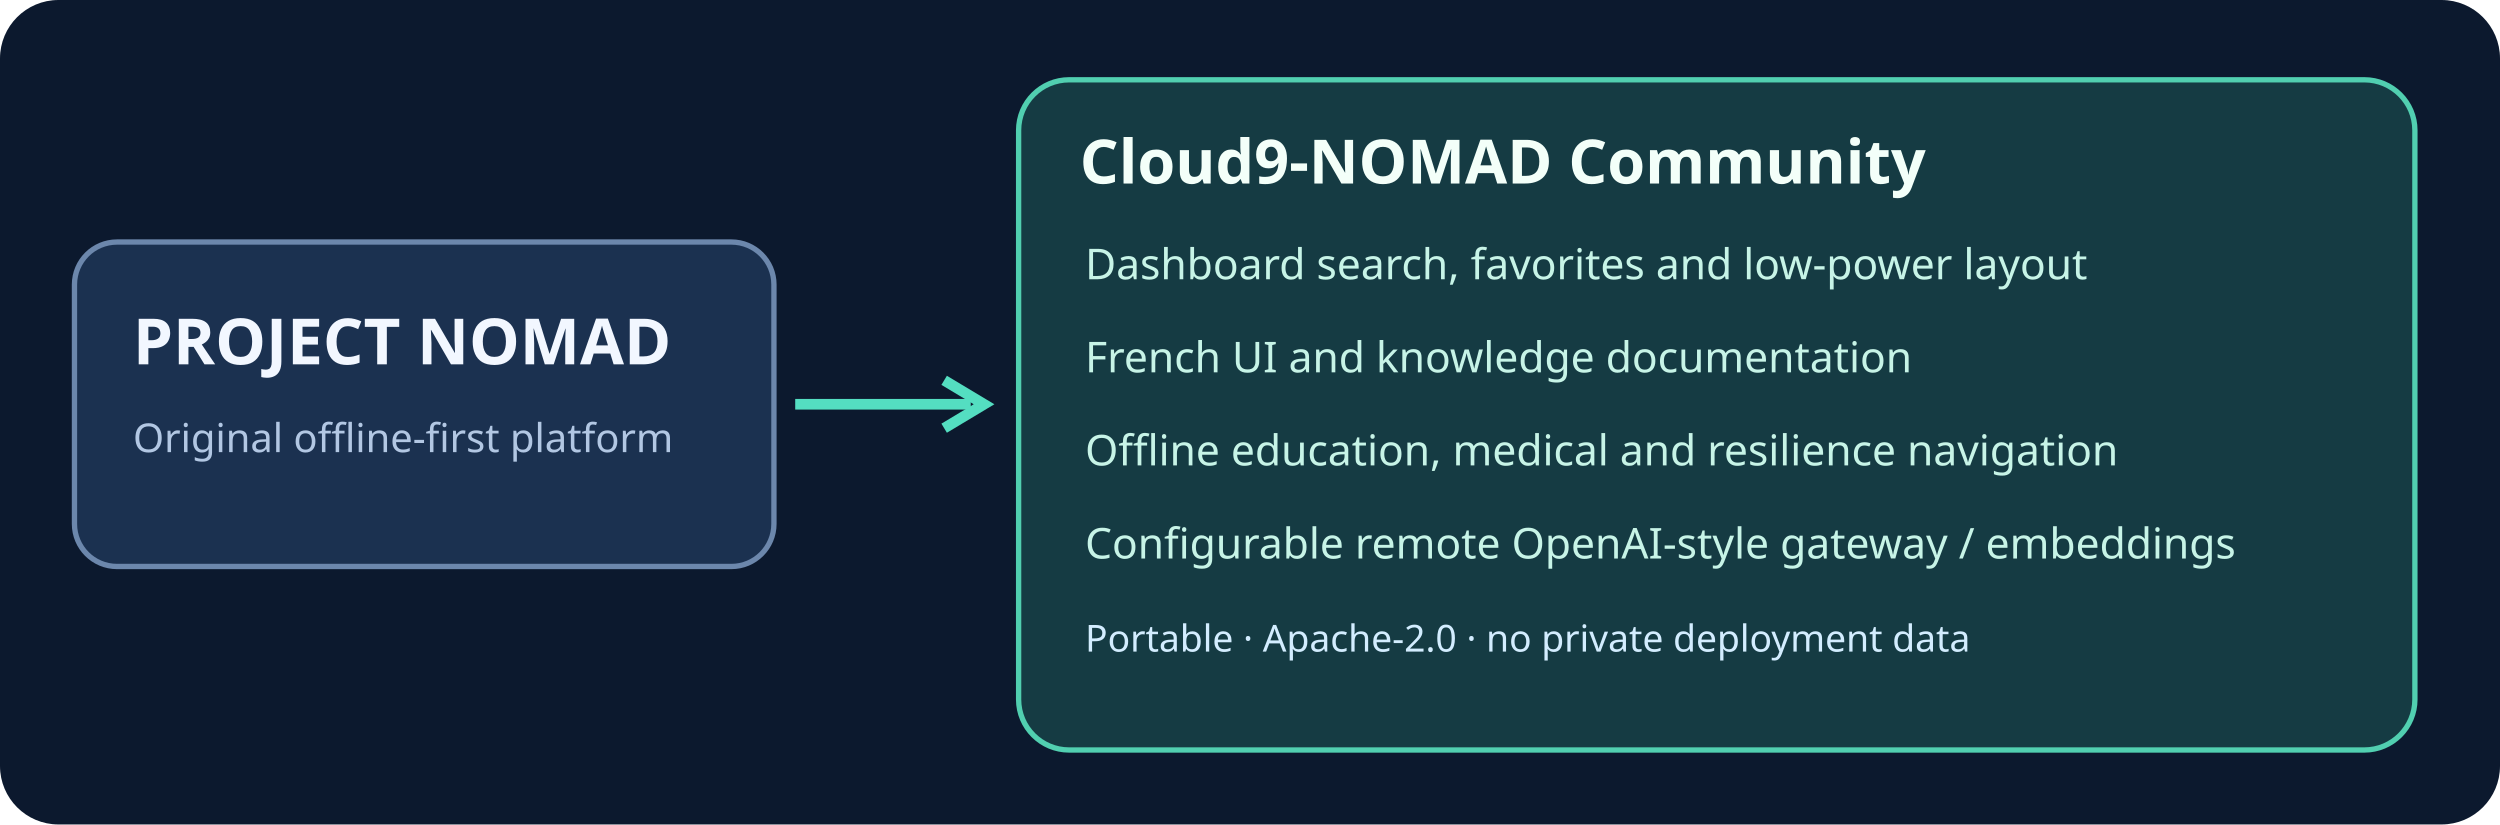
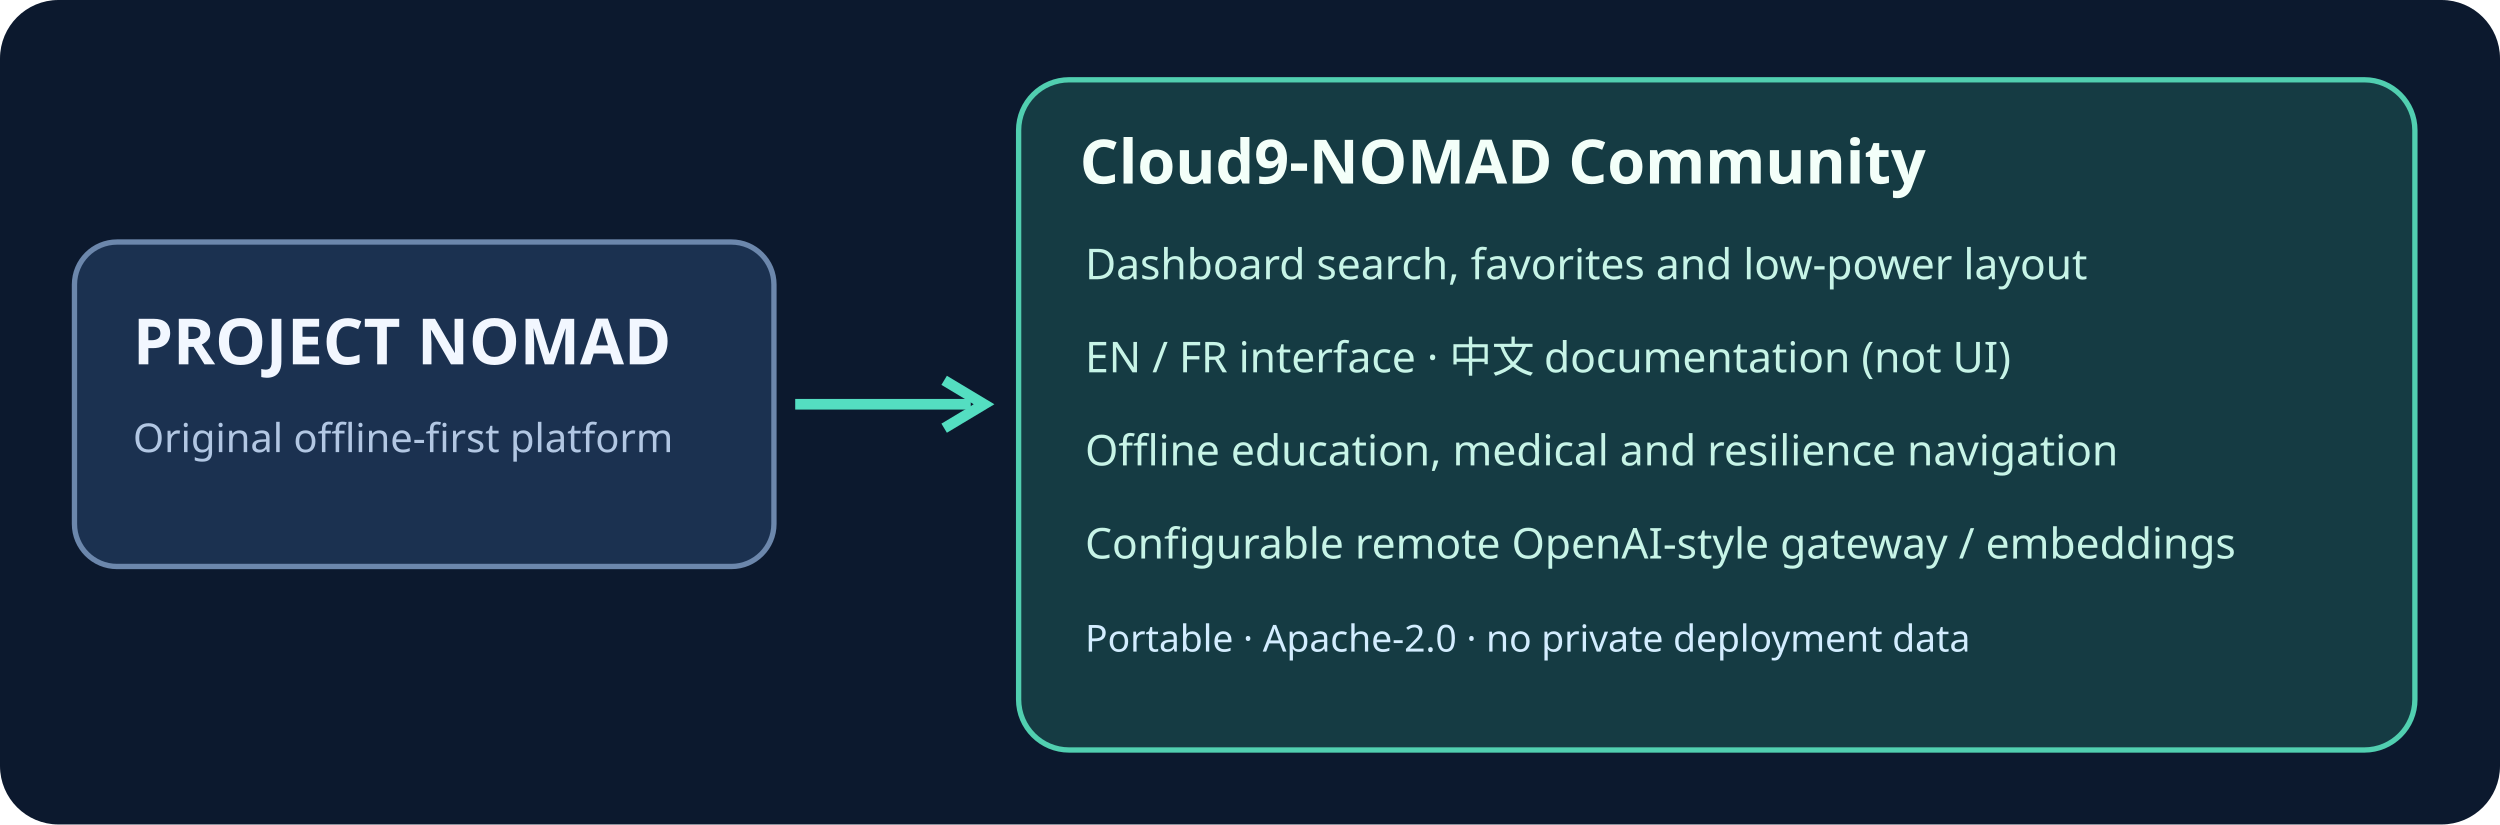
<svg xmlns="http://www.w3.org/2000/svg" width="940" height="310" viewBox="0 0 940 310" role="img" aria-labelledby="title desc">
  <rect width="940" height="310" rx="22" fill="#0c192e" />
  <rect x="28" y="91" width="263" height="122" rx="16" stroke="#6c87ac" stroke-width="2" fill="#1b3150" />
  <text x="50" y="137" fill="#f2f7ff" font-family="system-ui" font-size="24" font-weight="bold">PROJECT NOMAD</text>
  <text x="50" y="170" fill="#b2c7e3" font-family="system-ui" font-size="15">Original offline-first platform</text>
  <path d="M299 152h66" stroke="#54dec1" stroke-width="4" />
  <path d="M355 143l15 9-15 9" stroke="#54dec1" stroke-width="4" fill="none" />
  <rect x="383" y="30" width="525" height="252" rx="19" stroke="#51cfb0" stroke-width="2" fill="#153b43" />
  <text x="406" y="69" fill="#f3fff9" font-family="system-ui" font-weight="bold" font-size="23">Cloud9-NOMAD Community</text>
  <text x="408" y="105" fill="#c7f4e7" font-family="system-ui" font-size="16">Dashboard search, favorites and low-power layout</text>
-   <text x="408" y="140" fill="#c7f4e7" font-family="system-ui" font-size="16">French UI and knowledge documentation</text>
+   <text x="408" y="140" fill="#c7f4e7" font-family="system-ui" font-size="16">EN / FR interface · 中文 documentation (not UI)</text>
  <text x="408" y="175" fill="#c7f4e7" font-family="system-ui" font-size="16">Offline education, medical and resilience navigation</text>
  <text x="408" y="210" fill="#c7f4e7" font-family="system-ui" font-size="16">Configurable remote OpenAI-style gateway / embeddings</text>
  <text x="408" y="245" fill="#d3edff" font-family="system-ui" font-size="14">Portable · Apache-2.0 · no private deployment data</text>
</svg>
